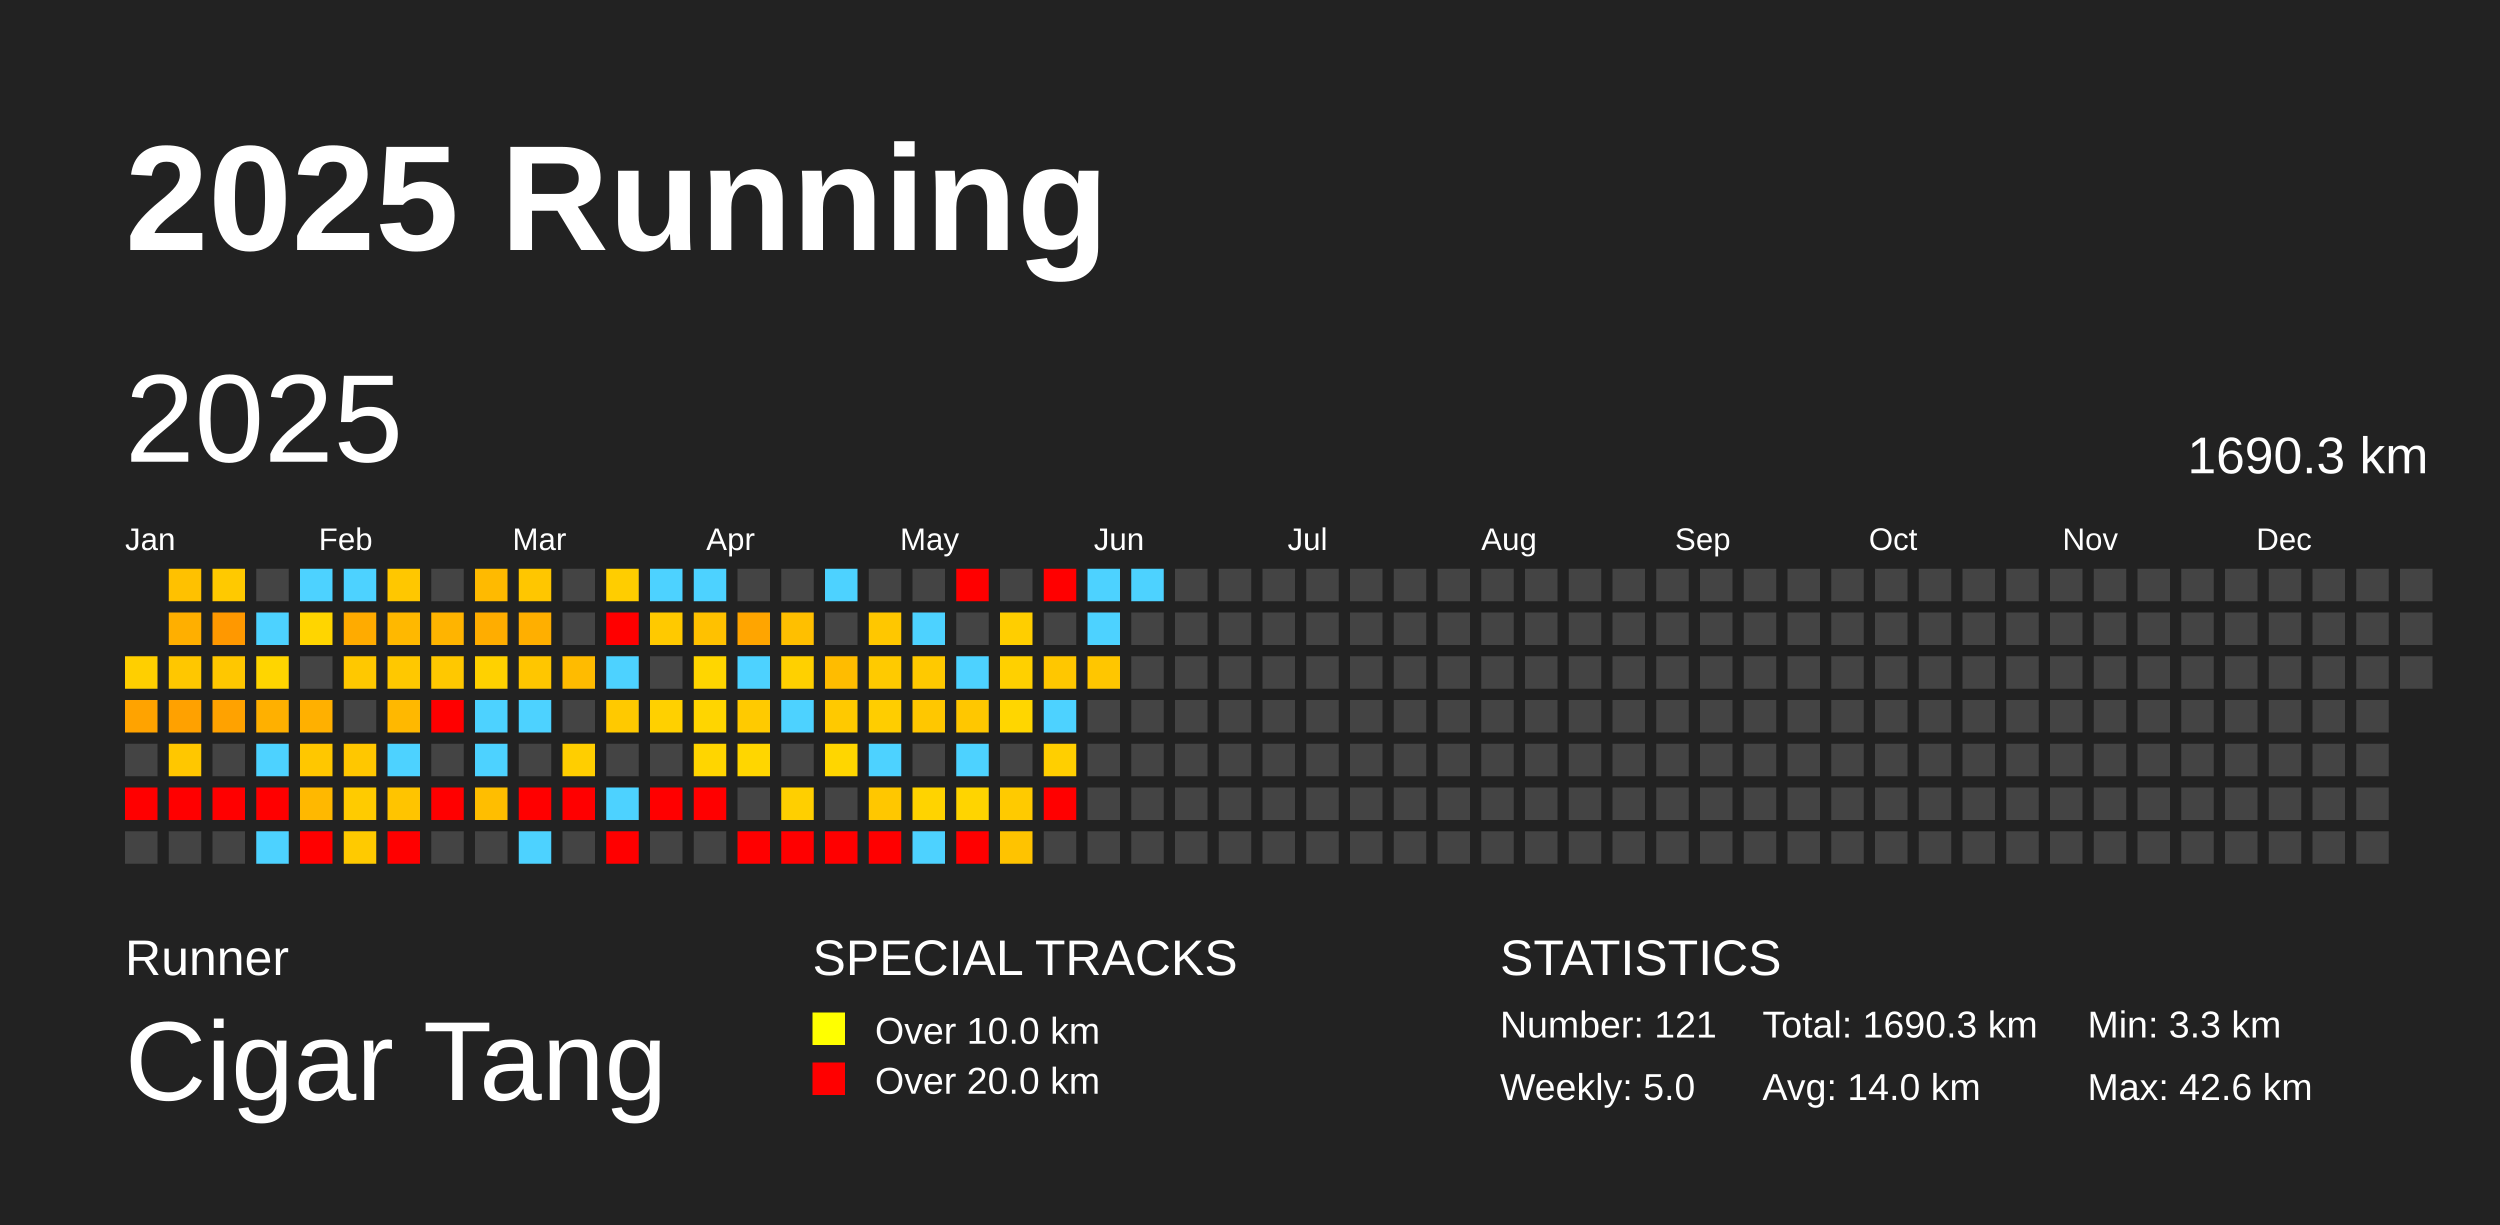
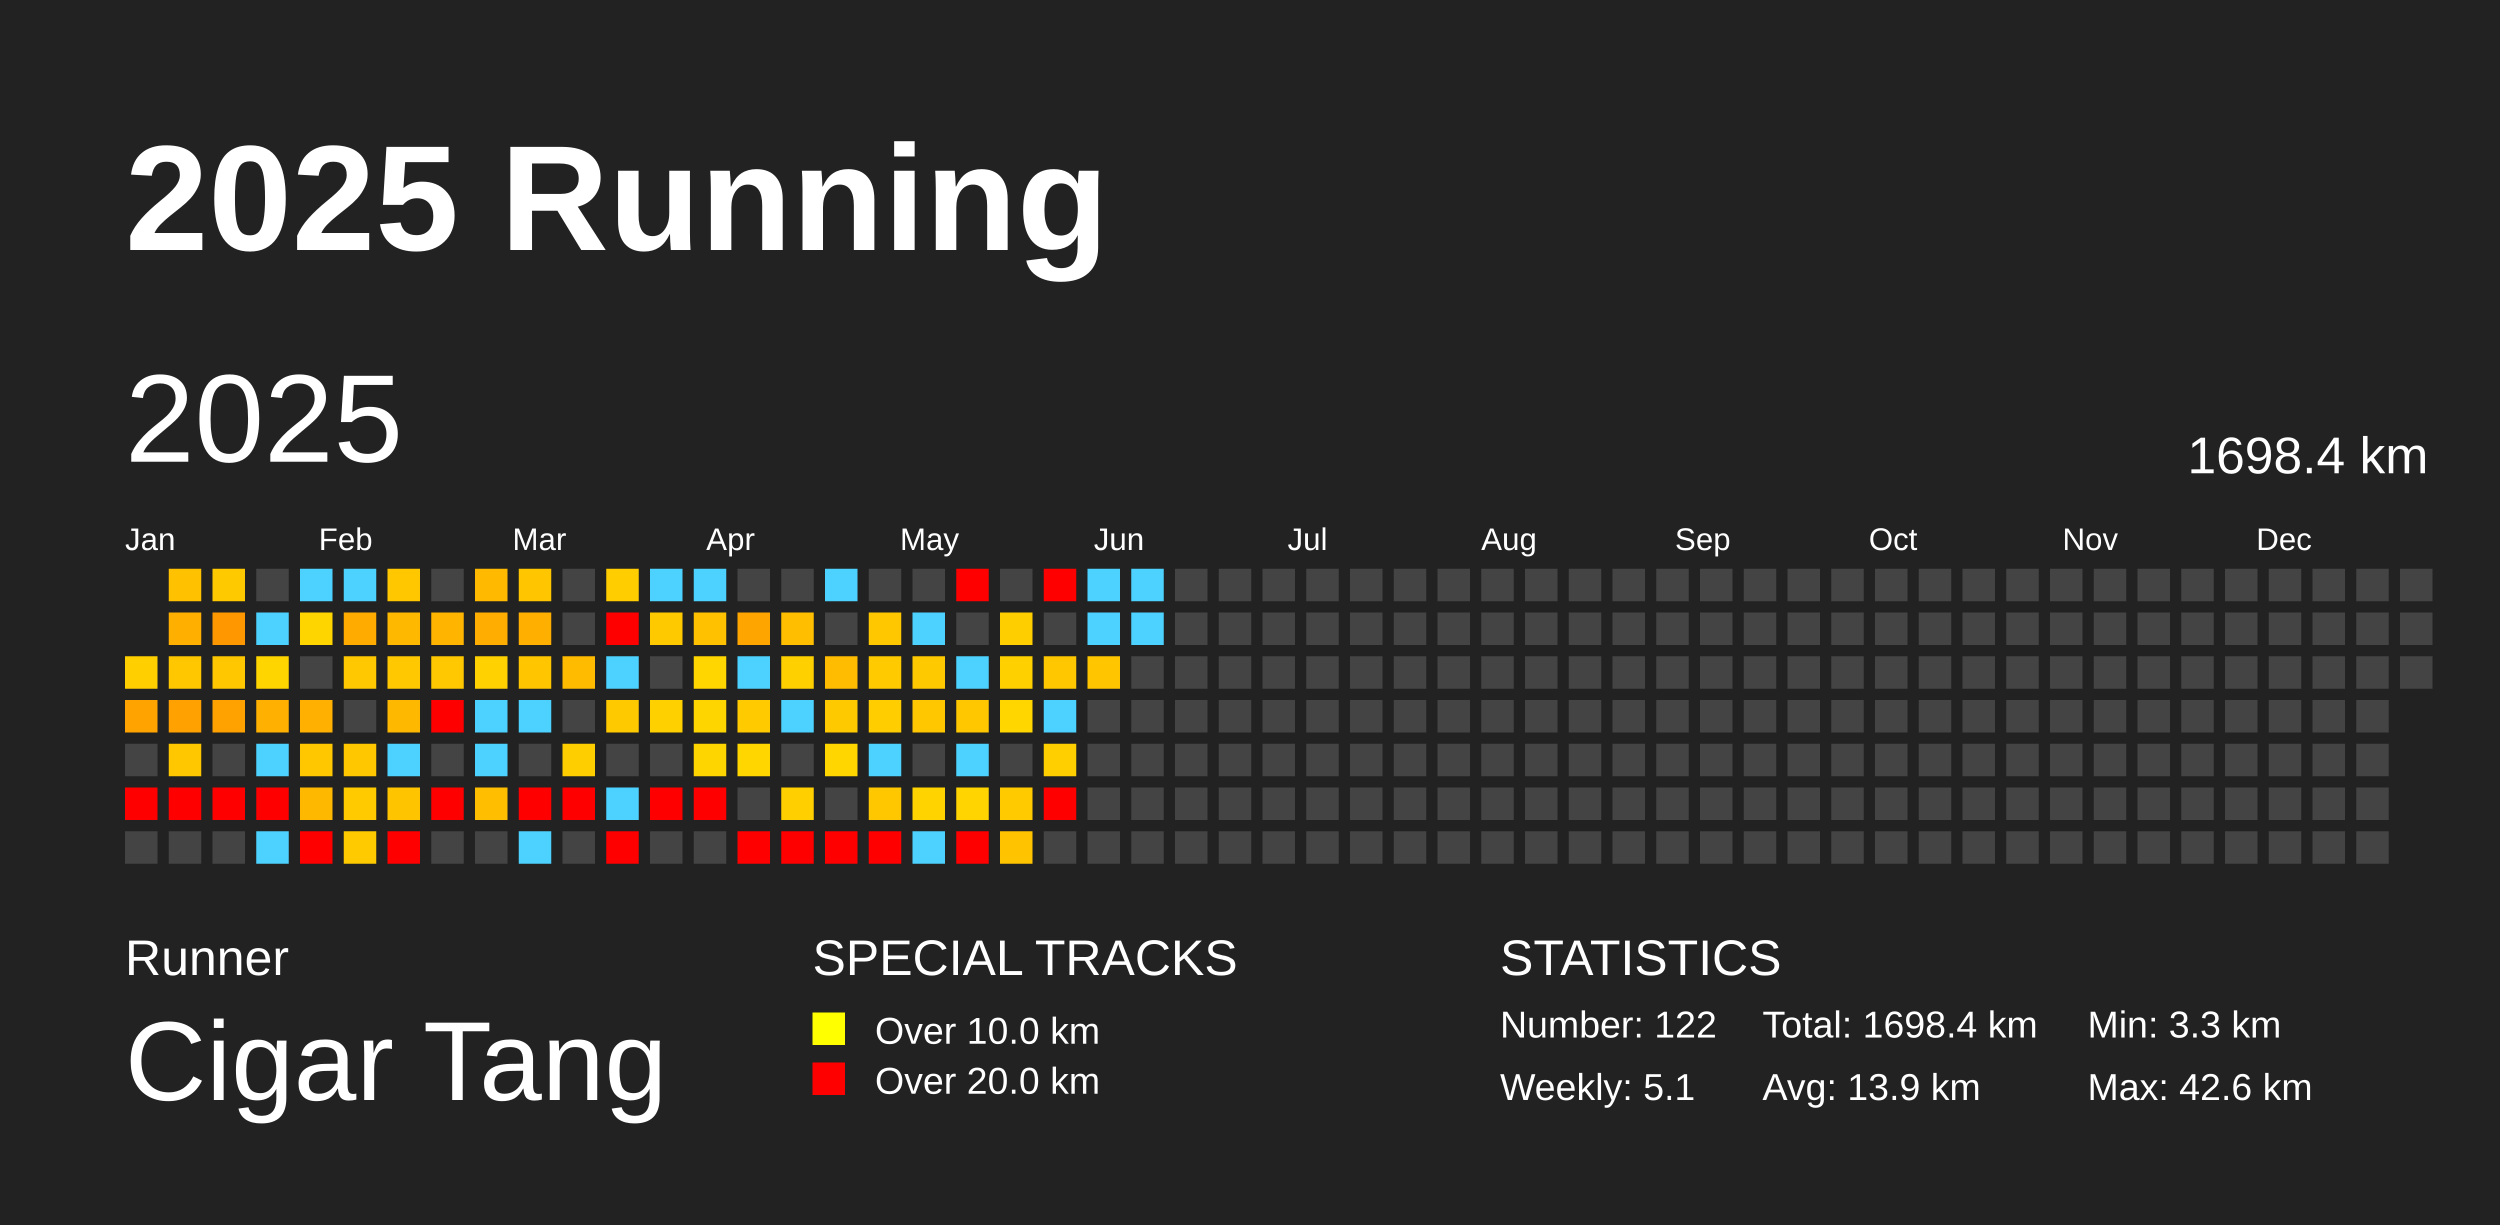
<svg xmlns="http://www.w3.org/2000/svg" baseProfile="full" height="98mm" version="1.1" viewBox="0,0,200,98" width="200mm">
  <defs />
  <rect fill="#222222" height="98" width="200" x="0" y="0" />
  <text fill="#FFFFFF" style="font-size:12px; font-family:Arial; font-weight:bold;" x="10" y="20">2025 Running</text>
  <text fill="#FFFFFF" style="font-size:4px; font-family:Arial" x="10" y="78">Runner</text>
  <text fill="#FFFFFF" style="font-size:9px; font-family:Arial" x="10" y="88">Cigar Tang</text>
  <text fill="#FFFFFF" style="font-size:4px; font-family:Arial" x="65" y="78">SPECIAL TRACKS</text>
  <rect fill="yellow" height="2.6" width="2.6" x="65" y="81" />
  <text fill="#FFFFFF" style="font-size:3px; font-family:Arial" x="70" y="83.5">Over 10.0 km</text>
  <rect fill="red" height="2.6" width="2.6" x="65" y="85" />
  <text fill="#FFFFFF" style="font-size:3px; font-family:Arial" x="70" y="87.5">Over 20.0 km</text>
  <text fill="#FFFFFF" style="font-size:4px; font-family:Arial" x="120" y="78">STATISTICS</text>
-   <text fill="#FFFFFF" style="font-size:3px; font-family:Arial" x="120" y="83">Number: 121</text>
-   <text fill="#FFFFFF" style="font-size:3px; font-family:Arial" x="120" y="88">Weekly: 5.0</text>
-   <text fill="#FFFFFF" style="font-size:3px; font-family:Arial" x="141" y="83">Total: 1690.3 km</text>
-   <text fill="#FFFFFF" style="font-size:3px; font-family:Arial" x="141" y="88">Avg: 14.0 km</text>
+   <text fill="#FFFFFF" style="font-size:3px; font-family:Arial" x="120" y="83">Number: 122</text>
+   <text fill="#FFFFFF" style="font-size:3px; font-family:Arial" x="120" y="88">Weekly: 5.1</text>
+   <text fill="#FFFFFF" style="font-size:3px; font-family:Arial" x="141" y="83">Total: 1698.4 km</text>
+   <text fill="#FFFFFF" style="font-size:3px; font-family:Arial" x="141" y="88">Avg: 13.9 km</text>
  <text fill="#FFFFFF" style="font-size:3px; font-family:Arial" x="167" y="83">Min: 3.3 km</text>
  <text fill="#FFFFFF" style="font-size:3px; font-family:Arial" x="167" y="88">Max: 42.6 km</text>
  <text dominant-baseline="hanging" fill="#FFFFFF" style="font-size:10.0px; font-family:Arial;" x="10" y="30">2025</text>
-   <text dominant-baseline="hanging" fill="#FFFFFF" style="font-size:4.125px; font-family:Arial;" x="175" y="35">1690.3 km</text>
+   <text dominant-baseline="hanging" fill="#FFFFFF" style="font-size:4.125px; font-family:Arial;" x="175" y="35">1698.4 km</text>
  <text fill="#FFFFFF" style="font-size:2.5px; font-family:Arial" x="10.0" y="44">Jan</text>
  <text fill="#FFFFFF" style="font-size:2.5px; font-family:Arial" x="25.5" y="44">Feb</text>
  <text fill="#FFFFFF" style="font-size:2.5px; font-family:Arial" x="41.0" y="44">Mar</text>
  <text fill="#FFFFFF" style="font-size:2.5px; font-family:Arial" x="56.5" y="44">Apr</text>
  <text fill="#FFFFFF" style="font-size:2.5px; font-family:Arial" x="72.0" y="44">May</text>
  <text fill="#FFFFFF" style="font-size:2.5px; font-family:Arial" x="87.5" y="44">Jun</text>
  <text fill="#FFFFFF" style="font-size:2.5px; font-family:Arial" x="103.0" y="44">Jul</text>
  <text fill="#FFFFFF" style="font-size:2.5px; font-family:Arial" x="118.5" y="44">Aug</text>
  <text fill="#FFFFFF" style="font-size:2.5px; font-family:Arial" x="134.0" y="44">Sep</text>
  <text fill="#FFFFFF" style="font-size:2.5px; font-family:Arial" x="149.5" y="44">Oct</text>
  <text fill="#FFFFFF" style="font-size:2.5px; font-family:Arial" x="165.0" y="44">Nov</text>
  <text fill="#FFFFFF" style="font-size:2.5px; font-family:Arial" x="180.5" y="44">Dec</text>
  <rect fill="#ffcf00" height="2.6" width="2.6" x="10.0" y="52.5" />
  <rect fill="#ffa300" height="2.6" width="2.6" x="10.0" y="56.0" />
  <rect fill="#444444" height="2.6" width="2.6" x="10.0" y="59.5" />
  <rect fill="red" height="2.6" width="2.6" x="10.0" y="63.0" />
  <rect fill="#444444" height="2.6" width="2.6" x="10.0" y="66.5" />
  <rect fill="#ffc100" height="2.6" width="2.6" x="13.5" y="45.5" />
  <rect fill="#ffaf00" height="2.6" width="2.6" x="13.5" y="49.0" />
  <rect fill="#ffc700" height="2.6" width="2.6" x="13.5" y="52.5" />
  <rect fill="#ffa100" height="2.6" width="2.6" x="13.5" y="56.0" />
  <rect fill="#ffc700" height="2.6" width="2.6" x="13.5" y="59.5" />
  <rect fill="red" height="2.6" width="2.6" x="13.5" y="63.0" />
  <rect fill="#444444" height="2.6" width="2.6" x="13.5" y="66.5" />
  <rect fill="#ffc900" height="2.6" width="2.6" x="17.0" y="45.5" />
  <rect fill="#ff9800" height="2.6" width="2.6" x="17.0" y="49.0" />
  <rect fill="#ffc700" height="2.6" width="2.6" x="17.0" y="52.5" />
  <rect fill="#ffa200" height="2.6" width="2.6" x="17.0" y="56.0" />
  <rect fill="#444444" height="2.6" width="2.6" x="17.0" y="59.5" />
  <rect fill="red" height="2.6" width="2.6" x="17.0" y="63.0" />
  <rect fill="#444444" height="2.6" width="2.6" x="17.0" y="66.5" />
  <rect fill="#444444" height="2.6" width="2.6" x="20.5" y="45.5" />
  <rect fill="#4dd2ff" height="2.6" width="2.6" x="20.5" y="49.0" />
  <rect fill="#ffd500" height="2.6" width="2.6" x="20.5" y="52.5" />
  <rect fill="#ffb000" height="2.6" width="2.6" x="20.5" y="56.0" />
  <rect fill="#4dd2ff" height="2.6" width="2.6" x="20.5" y="59.5" />
  <rect fill="red" height="2.6" width="2.6" x="20.5" y="63.0" />
  <rect fill="#4dd2ff" height="2.6" width="2.6" x="20.5" y="66.5" />
  <rect fill="#4dd2ff" height="2.6" width="2.6" x="24.0" y="45.5" />
  <rect fill="#ffd500" height="2.6" width="2.6" x="24.0" y="49.0" />
  <rect fill="#444444" height="2.6" width="2.6" x="24.0" y="52.5" />
  <rect fill="#ffb000" height="2.6" width="2.6" x="24.0" y="56.0" />
  <rect fill="#ffc700" height="2.6" width="2.6" x="24.0" y="59.5" />
  <rect fill="#ffb800" height="2.6" width="2.6" x="24.0" y="63.0" />
  <rect fill="red" height="2.6" width="2.6" x="24.0" y="66.5" />
  <rect fill="#4dd2ff" height="2.6" width="2.6" x="27.5" y="45.5" />
  <rect fill="#ffab00" height="2.6" width="2.6" x="27.5" y="49.0" />
  <rect fill="#ffc800" height="2.6" width="2.6" x="27.5" y="52.5" />
  <rect fill="#444444" height="2.6" width="2.6" x="27.5" y="56.0" />
  <rect fill="#ffc700" height="2.6" width="2.6" x="27.5" y="59.5" />
  <rect fill="#ffcb00" height="2.6" width="2.6" x="27.5" y="63.0" />
  <rect fill="#ffca00" height="2.6" width="2.6" x="27.5" y="66.5" />
  <rect fill="#ffc700" height="2.6" width="2.6" x="31.0" y="45.5" />
  <rect fill="#ffb800" height="2.6" width="2.6" x="31.0" y="49.0" />
  <rect fill="#ffc800" height="2.6" width="2.6" x="31.0" y="52.5" />
  <rect fill="#ffb800" height="2.6" width="2.6" x="31.0" y="56.0" />
  <rect fill="#4dd2ff" height="2.6" width="2.6" x="31.0" y="59.5" />
  <rect fill="#ffc400" height="2.6" width="2.6" x="31.0" y="63.0" />
  <rect fill="red" height="2.6" width="2.6" x="31.0" y="66.5" />
  <rect fill="#444444" height="2.6" width="2.6" x="34.5" y="45.5" />
  <rect fill="#ffb400" height="2.6" width="2.6" x="34.5" y="49.0" />
  <rect fill="#ffc800" height="2.6" width="2.6" x="34.5" y="52.5" />
  <rect fill="red" height="2.6" width="2.6" x="34.5" y="56.0" />
  <rect fill="#444444" height="2.6" width="2.6" x="34.5" y="59.5" />
  <rect fill="red" height="2.6" width="2.6" x="34.5" y="63.0" />
  <rect fill="#444444" height="2.6" width="2.6" x="34.5" y="66.5" />
  <rect fill="#ffba00" height="2.6" width="2.6" x="38.0" y="45.5" />
  <rect fill="#ffad00" height="2.6" width="2.6" x="38.0" y="49.0" />
  <rect fill="#ffd100" height="2.6" width="2.6" x="38.0" y="52.5" />
  <rect fill="#4dd2ff" height="2.6" width="2.6" x="38.0" y="56.0" />
  <rect fill="#4dd2ff" height="2.6" width="2.6" x="38.0" y="59.5" />
  <rect fill="#ffbe00" height="2.6" width="2.6" x="38.0" y="63.0" />
  <rect fill="#444444" height="2.6" width="2.6" x="38.0" y="66.5" />
  <rect fill="#ffc600" height="2.6" width="2.6" x="41.5" y="45.5" />
  <rect fill="#ffaf00" height="2.6" width="2.6" x="41.5" y="49.0" />
  <rect fill="#ffc600" height="2.6" width="2.6" x="41.5" y="52.5" />
  <rect fill="#4dd2ff" height="2.6" width="2.6" x="41.5" y="56.0" />
  <rect fill="#444444" height="2.6" width="2.6" x="41.5" y="59.5" />
  <rect fill="red" height="2.6" width="2.6" x="41.5" y="63.0" />
  <rect fill="#4dd2ff" height="2.6" width="2.6" x="41.5" y="66.5" />
  <rect fill="#444444" height="2.6" width="2.6" x="45.0" y="45.5" />
  <rect fill="#444444" height="2.6" width="2.6" x="45.0" y="49.0" />
  <rect fill="#ffbb00" height="2.6" width="2.6" x="45.0" y="52.5" />
  <rect fill="#444444" height="2.6" width="2.6" x="45.0" y="56.0" />
  <rect fill="#ffce00" height="2.6" width="2.6" x="45.0" y="59.5" />
  <rect fill="red" height="2.6" width="2.6" x="45.0" y="63.0" />
  <rect fill="#444444" height="2.6" width="2.6" x="45.0" y="66.5" />
  <rect fill="#ffcd00" height="2.6" width="2.6" x="48.5" y="45.5" />
  <rect fill="red" height="2.6" width="2.6" x="48.5" y="49.0" />
  <rect fill="#4dd2ff" height="2.6" width="2.6" x="48.5" y="52.5" />
  <rect fill="#ffc900" height="2.6" width="2.6" x="48.5" y="56.0" />
  <rect fill="#444444" height="2.6" width="2.6" x="48.5" y="59.5" />
  <rect fill="#4dd2ff" height="2.6" width="2.6" x="48.5" y="63.0" />
  <rect fill="red" height="2.6" width="2.6" x="48.5" y="66.5" />
  <rect fill="#4dd2ff" height="2.6" width="2.6" x="52.0" y="45.5" />
  <rect fill="#ffc900" height="2.6" width="2.6" x="52.0" y="49.0" />
  <rect fill="#444444" height="2.6" width="2.6" x="52.0" y="52.5" />
  <rect fill="#ffd000" height="2.6" width="2.6" x="52.0" y="56.0" />
  <rect fill="#444444" height="2.6" width="2.6" x="52.0" y="59.5" />
  <rect fill="red" height="2.6" width="2.6" x="52.0" y="63.0" />
  <rect fill="#444444" height="2.6" width="2.6" x="52.0" y="66.5" />
  <rect fill="#4dd2ff" height="2.6" width="2.6" x="55.5" y="45.5" />
  <rect fill="#ffc100" height="2.6" width="2.6" x="55.5" y="49.0" />
  <rect fill="#ffd600" height="2.6" width="2.6" x="55.5" y="52.5" />
  <rect fill="#ffd500" height="2.6" width="2.6" x="55.5" y="56.0" />
  <rect fill="#ffd500" height="2.6" width="2.6" x="55.5" y="59.5" />
  <rect fill="red" height="2.6" width="2.6" x="55.5" y="63.0" />
  <rect fill="#444444" height="2.6" width="2.6" x="55.5" y="66.5" />
  <rect fill="#444444" height="2.6" width="2.6" x="59.0" y="45.5" />
  <rect fill="#ffa500" height="2.6" width="2.6" x="59.0" y="49.0" />
  <rect fill="#4dd2ff" height="2.6" width="2.6" x="59.0" y="52.5" />
  <rect fill="#ffca00" height="2.6" width="2.6" x="59.0" y="56.0" />
  <rect fill="#ffd600" height="2.6" width="2.6" x="59.0" y="59.5" />
  <rect fill="#444444" height="2.6" width="2.6" x="59.0" y="63.0" />
  <rect fill="red" height="2.6" width="2.6" x="59.0" y="66.5" />
  <rect fill="#444444" height="2.6" width="2.6" x="62.5" y="45.5" />
  <rect fill="#ffbf00" height="2.6" width="2.6" x="62.5" y="49.0" />
  <rect fill="#ffd000" height="2.6" width="2.6" x="62.5" y="52.5" />
  <rect fill="#4dd2ff" height="2.6" width="2.6" x="62.5" y="56.0" />
  <rect fill="#444444" height="2.6" width="2.6" x="62.5" y="59.5" />
  <rect fill="#ffcf00" height="2.6" width="2.6" x="62.5" y="63.0" />
  <rect fill="red" height="2.6" width="2.6" x="62.5" y="66.5" />
  <rect fill="#4dd2ff" height="2.6" width="2.6" x="66.0" y="45.5" />
  <rect fill="#444444" height="2.6" width="2.6" x="66.0" y="49.0" />
  <rect fill="#ffbc00" height="2.6" width="2.6" x="66.0" y="52.5" />
  <rect fill="#ffc900" height="2.6" width="2.6" x="66.0" y="56.0" />
  <rect fill="#ffd600" height="2.6" width="2.6" x="66.0" y="59.5" />
  <rect fill="#444444" height="2.6" width="2.6" x="66.0" y="63.0" />
  <rect fill="red" height="2.6" width="2.6" x="66.0" y="66.5" />
  <rect fill="#444444" height="2.6" width="2.6" x="69.5" y="45.5" />
  <rect fill="#ffc700" height="2.6" width="2.6" x="69.5" y="49.0" />
  <rect fill="#ffca00" height="2.6" width="2.6" x="69.5" y="52.5" />
  <rect fill="#ffcd00" height="2.6" width="2.6" x="69.5" y="56.0" />
  <rect fill="#4dd2ff" height="2.6" width="2.6" x="69.5" y="59.5" />
  <rect fill="#ffc700" height="2.6" width="2.6" x="69.5" y="63.0" />
  <rect fill="red" height="2.6" width="2.6" x="69.5" y="66.5" />
  <rect fill="#444444" height="2.6" width="2.6" x="73.0" y="45.5" />
  <rect fill="#4dd2ff" height="2.6" width="2.6" x="73.0" y="49.0" />
  <rect fill="#ffc900" height="2.6" width="2.6" x="73.0" y="52.5" />
  <rect fill="#ffc700" height="2.6" width="2.6" x="73.0" y="56.0" />
  <rect fill="#444444" height="2.6" width="2.6" x="73.0" y="59.5" />
  <rect fill="#ffd300" height="2.6" width="2.6" x="73.0" y="63.0" />
  <rect fill="#4dd2ff" height="2.6" width="2.6" x="73.0" y="66.5" />
  <rect fill="red" height="2.6" width="2.6" x="76.5" y="45.5" />
  <rect fill="#444444" height="2.6" width="2.6" x="76.5" y="49.0" />
  <rect fill="#4dd2ff" height="2.6" width="2.6" x="76.5" y="52.5" />
  <rect fill="#ffc700" height="2.6" width="2.6" x="76.5" y="56.0" />
  <rect fill="#4dd2ff" height="2.6" width="2.6" x="76.5" y="59.5" />
  <rect fill="#ffd400" height="2.6" width="2.6" x="76.5" y="63.0" />
  <rect fill="red" height="2.6" width="2.6" x="76.5" y="66.5" />
  <rect fill="#444444" height="2.6" width="2.6" x="80.0" y="45.5" />
  <rect fill="#ffce00" height="2.6" width="2.6" x="80.0" y="49.0" />
  <rect fill="#ffd000" height="2.6" width="2.6" x="80.0" y="52.5" />
  <rect fill="#ffd600" height="2.6" width="2.6" x="80.0" y="56.0" />
  <rect fill="#444444" height="2.6" width="2.6" x="80.0" y="59.5" />
  <rect fill="#ffca00" height="2.6" width="2.6" x="80.0" y="63.0" />
  <rect fill="#ffc300" height="2.6" width="2.6" x="80.0" y="66.5" />
  <rect fill="red" height="2.6" width="2.6" x="83.5" y="45.5" />
  <rect fill="#444444" height="2.6" width="2.6" x="83.5" y="49.0" />
  <rect fill="#ffc700" height="2.6" width="2.6" x="83.5" y="52.5" />
  <rect fill="#4dd2ff" height="2.6" width="2.6" x="83.5" y="56.0" />
  <rect fill="#ffcf00" height="2.6" width="2.6" x="83.5" y="59.5" />
  <rect fill="red" height="2.6" width="2.6" x="83.5" y="63.0" />
  <rect fill="#444444" height="2.6" width="2.6" x="83.5" y="66.5" />
  <rect fill="#4dd2ff" height="2.6" width="2.6" x="87.0" y="45.5" />
  <rect fill="#4dd2ff" height="2.6" width="2.6" x="87.0" y="49.0" />
  <rect fill="#ffc600" height="2.6" width="2.6" x="87.0" y="52.5" />
  <rect fill="#444444" height="2.6" width="2.6" x="87.0" y="56.0" />
  <rect fill="#444444" height="2.6" width="2.6" x="87.0" y="59.5" />
  <rect fill="#444444" height="2.6" width="2.6" x="87.0" y="63.0" />
  <rect fill="#444444" height="2.6" width="2.6" x="87.0" y="66.5" />
  <rect fill="#4dd2ff" height="2.6" width="2.6" x="90.5" y="45.5" />
-   <rect fill="#444444" height="2.6" width="2.6" x="90.5" y="49.0" />
+   <rect fill="#4dd2ff" height="2.6" width="2.6" x="90.5" y="49.0" />
  <rect fill="#444444" height="2.6" width="2.6" x="90.5" y="52.5" />
  <rect fill="#444444" height="2.6" width="2.6" x="90.5" y="56.0" />
  <rect fill="#444444" height="2.6" width="2.6" x="90.5" y="59.5" />
  <rect fill="#444444" height="2.6" width="2.6" x="90.5" y="63.0" />
  <rect fill="#444444" height="2.6" width="2.6" x="90.5" y="66.5" />
  <rect fill="#444444" height="2.6" width="2.6" x="94.0" y="45.5" />
  <rect fill="#444444" height="2.6" width="2.6" x="94.0" y="49.0" />
  <rect fill="#444444" height="2.6" width="2.6" x="94.0" y="52.5" />
  <rect fill="#444444" height="2.6" width="2.6" x="94.0" y="56.0" />
  <rect fill="#444444" height="2.6" width="2.6" x="94.0" y="59.5" />
  <rect fill="#444444" height="2.6" width="2.6" x="94.0" y="63.0" />
  <rect fill="#444444" height="2.6" width="2.6" x="94.0" y="66.5" />
  <rect fill="#444444" height="2.6" width="2.6" x="97.5" y="45.5" />
  <rect fill="#444444" height="2.6" width="2.6" x="97.5" y="49.0" />
  <rect fill="#444444" height="2.6" width="2.6" x="97.5" y="52.5" />
  <rect fill="#444444" height="2.6" width="2.6" x="97.5" y="56.0" />
  <rect fill="#444444" height="2.6" width="2.6" x="97.5" y="59.5" />
  <rect fill="#444444" height="2.6" width="2.6" x="97.5" y="63.0" />
  <rect fill="#444444" height="2.6" width="2.6" x="97.5" y="66.5" />
  <rect fill="#444444" height="2.6" width="2.6" x="101.0" y="45.5" />
  <rect fill="#444444" height="2.6" width="2.6" x="101.0" y="49.0" />
  <rect fill="#444444" height="2.6" width="2.6" x="101.0" y="52.5" />
  <rect fill="#444444" height="2.6" width="2.6" x="101.0" y="56.0" />
  <rect fill="#444444" height="2.6" width="2.6" x="101.0" y="59.5" />
  <rect fill="#444444" height="2.6" width="2.6" x="101.0" y="63.0" />
  <rect fill="#444444" height="2.6" width="2.6" x="101.0" y="66.5" />
  <rect fill="#444444" height="2.6" width="2.6" x="104.5" y="45.5" />
  <rect fill="#444444" height="2.6" width="2.6" x="104.5" y="49.0" />
  <rect fill="#444444" height="2.6" width="2.6" x="104.5" y="52.5" />
  <rect fill="#444444" height="2.6" width="2.6" x="104.5" y="56.0" />
  <rect fill="#444444" height="2.6" width="2.6" x="104.5" y="59.5" />
  <rect fill="#444444" height="2.6" width="2.6" x="104.5" y="63.0" />
  <rect fill="#444444" height="2.6" width="2.6" x="104.5" y="66.5" />
  <rect fill="#444444" height="2.6" width="2.6" x="108.0" y="45.5" />
  <rect fill="#444444" height="2.6" width="2.6" x="108.0" y="49.0" />
  <rect fill="#444444" height="2.6" width="2.6" x="108.0" y="52.5" />
  <rect fill="#444444" height="2.6" width="2.6" x="108.0" y="56.0" />
  <rect fill="#444444" height="2.6" width="2.6" x="108.0" y="59.5" />
  <rect fill="#444444" height="2.6" width="2.6" x="108.0" y="63.0" />
  <rect fill="#444444" height="2.6" width="2.6" x="108.0" y="66.5" />
  <rect fill="#444444" height="2.6" width="2.6" x="111.5" y="45.5" />
  <rect fill="#444444" height="2.6" width="2.6" x="111.5" y="49.0" />
  <rect fill="#444444" height="2.6" width="2.6" x="111.5" y="52.5" />
  <rect fill="#444444" height="2.6" width="2.6" x="111.5" y="56.0" />
  <rect fill="#444444" height="2.6" width="2.6" x="111.5" y="59.5" />
  <rect fill="#444444" height="2.6" width="2.6" x="111.5" y="63.0" />
  <rect fill="#444444" height="2.6" width="2.6" x="111.5" y="66.5" />
  <rect fill="#444444" height="2.6" width="2.6" x="115.0" y="45.5" />
  <rect fill="#444444" height="2.6" width="2.6" x="115.0" y="49.0" />
  <rect fill="#444444" height="2.6" width="2.6" x="115.0" y="52.5" />
  <rect fill="#444444" height="2.6" width="2.6" x="115.0" y="56.0" />
  <rect fill="#444444" height="2.6" width="2.6" x="115.0" y="59.5" />
  <rect fill="#444444" height="2.6" width="2.6" x="115.0" y="63.0" />
  <rect fill="#444444" height="2.6" width="2.6" x="115.0" y="66.5" />
  <rect fill="#444444" height="2.6" width="2.6" x="118.5" y="45.5" />
  <rect fill="#444444" height="2.6" width="2.6" x="118.5" y="49.0" />
  <rect fill="#444444" height="2.6" width="2.6" x="118.5" y="52.5" />
  <rect fill="#444444" height="2.6" width="2.6" x="118.5" y="56.0" />
  <rect fill="#444444" height="2.6" width="2.6" x="118.5" y="59.5" />
  <rect fill="#444444" height="2.6" width="2.6" x="118.5" y="63.0" />
  <rect fill="#444444" height="2.6" width="2.6" x="118.5" y="66.5" />
  <rect fill="#444444" height="2.6" width="2.6" x="122.0" y="45.5" />
  <rect fill="#444444" height="2.6" width="2.6" x="122.0" y="49.0" />
  <rect fill="#444444" height="2.6" width="2.6" x="122.0" y="52.5" />
  <rect fill="#444444" height="2.6" width="2.6" x="122.0" y="56.0" />
  <rect fill="#444444" height="2.6" width="2.6" x="122.0" y="59.5" />
  <rect fill="#444444" height="2.6" width="2.6" x="122.0" y="63.0" />
  <rect fill="#444444" height="2.6" width="2.6" x="122.0" y="66.5" />
  <rect fill="#444444" height="2.6" width="2.6" x="125.5" y="45.5" />
  <rect fill="#444444" height="2.6" width="2.6" x="125.5" y="49.0" />
  <rect fill="#444444" height="2.6" width="2.6" x="125.5" y="52.5" />
  <rect fill="#444444" height="2.6" width="2.6" x="125.5" y="56.0" />
  <rect fill="#444444" height="2.6" width="2.6" x="125.5" y="59.5" />
  <rect fill="#444444" height="2.6" width="2.6" x="125.5" y="63.0" />
  <rect fill="#444444" height="2.6" width="2.6" x="125.5" y="66.5" />
  <rect fill="#444444" height="2.6" width="2.6" x="129.0" y="45.5" />
  <rect fill="#444444" height="2.6" width="2.6" x="129.0" y="49.0" />
  <rect fill="#444444" height="2.6" width="2.6" x="129.0" y="52.5" />
  <rect fill="#444444" height="2.6" width="2.6" x="129.0" y="56.0" />
  <rect fill="#444444" height="2.6" width="2.6" x="129.0" y="59.5" />
  <rect fill="#444444" height="2.6" width="2.6" x="129.0" y="63.0" />
  <rect fill="#444444" height="2.6" width="2.6" x="129.0" y="66.5" />
  <rect fill="#444444" height="2.6" width="2.6" x="132.5" y="45.5" />
  <rect fill="#444444" height="2.6" width="2.6" x="132.5" y="49.0" />
  <rect fill="#444444" height="2.6" width="2.6" x="132.5" y="52.5" />
  <rect fill="#444444" height="2.6" width="2.6" x="132.5" y="56.0" />
  <rect fill="#444444" height="2.6" width="2.6" x="132.5" y="59.5" />
  <rect fill="#444444" height="2.6" width="2.6" x="132.5" y="63.0" />
  <rect fill="#444444" height="2.6" width="2.6" x="132.5" y="66.5" />
  <rect fill="#444444" height="2.6" width="2.6" x="136.0" y="45.5" />
  <rect fill="#444444" height="2.6" width="2.6" x="136.0" y="49.0" />
  <rect fill="#444444" height="2.6" width="2.6" x="136.0" y="52.5" />
  <rect fill="#444444" height="2.6" width="2.6" x="136.0" y="56.0" />
  <rect fill="#444444" height="2.6" width="2.6" x="136.0" y="59.5" />
  <rect fill="#444444" height="2.6" width="2.6" x="136.0" y="63.0" />
  <rect fill="#444444" height="2.6" width="2.6" x="136.0" y="66.5" />
  <rect fill="#444444" height="2.6" width="2.6" x="139.5" y="45.5" />
  <rect fill="#444444" height="2.6" width="2.6" x="139.5" y="49.0" />
  <rect fill="#444444" height="2.6" width="2.6" x="139.5" y="52.5" />
  <rect fill="#444444" height="2.6" width="2.6" x="139.5" y="56.0" />
  <rect fill="#444444" height="2.6" width="2.6" x="139.5" y="59.5" />
  <rect fill="#444444" height="2.6" width="2.6" x="139.5" y="63.0" />
  <rect fill="#444444" height="2.6" width="2.6" x="139.5" y="66.5" />
  <rect fill="#444444" height="2.6" width="2.6" x="143.0" y="45.5" />
  <rect fill="#444444" height="2.6" width="2.6" x="143.0" y="49.0" />
  <rect fill="#444444" height="2.6" width="2.6" x="143.0" y="52.5" />
  <rect fill="#444444" height="2.6" width="2.6" x="143.0" y="56.0" />
  <rect fill="#444444" height="2.6" width="2.6" x="143.0" y="59.5" />
  <rect fill="#444444" height="2.6" width="2.6" x="143.0" y="63.0" />
  <rect fill="#444444" height="2.6" width="2.6" x="143.0" y="66.5" />
  <rect fill="#444444" height="2.6" width="2.6" x="146.5" y="45.5" />
  <rect fill="#444444" height="2.6" width="2.6" x="146.5" y="49.0" />
  <rect fill="#444444" height="2.6" width="2.6" x="146.5" y="52.5" />
  <rect fill="#444444" height="2.6" width="2.6" x="146.5" y="56.0" />
  <rect fill="#444444" height="2.6" width="2.6" x="146.5" y="59.5" />
  <rect fill="#444444" height="2.6" width="2.6" x="146.5" y="63.0" />
  <rect fill="#444444" height="2.6" width="2.6" x="146.5" y="66.5" />
  <rect fill="#444444" height="2.6" width="2.6" x="150.0" y="45.5" />
  <rect fill="#444444" height="2.6" width="2.6" x="150.0" y="49.0" />
  <rect fill="#444444" height="2.6" width="2.6" x="150.0" y="52.5" />
  <rect fill="#444444" height="2.6" width="2.6" x="150.0" y="56.0" />
  <rect fill="#444444" height="2.6" width="2.6" x="150.0" y="59.5" />
  <rect fill="#444444" height="2.6" width="2.6" x="150.0" y="63.0" />
  <rect fill="#444444" height="2.6" width="2.6" x="150.0" y="66.5" />
  <rect fill="#444444" height="2.6" width="2.6" x="153.5" y="45.5" />
  <rect fill="#444444" height="2.6" width="2.6" x="153.5" y="49.0" />
  <rect fill="#444444" height="2.6" width="2.6" x="153.5" y="52.5" />
  <rect fill="#444444" height="2.6" width="2.6" x="153.5" y="56.0" />
  <rect fill="#444444" height="2.6" width="2.6" x="153.5" y="59.5" />
  <rect fill="#444444" height="2.6" width="2.6" x="153.5" y="63.0" />
  <rect fill="#444444" height="2.6" width="2.6" x="153.5" y="66.5" />
  <rect fill="#444444" height="2.6" width="2.6" x="157.0" y="45.5" />
  <rect fill="#444444" height="2.6" width="2.6" x="157.0" y="49.0" />
  <rect fill="#444444" height="2.6" width="2.6" x="157.0" y="52.5" />
  <rect fill="#444444" height="2.6" width="2.6" x="157.0" y="56.0" />
  <rect fill="#444444" height="2.6" width="2.6" x="157.0" y="59.5" />
  <rect fill="#444444" height="2.6" width="2.6" x="157.0" y="63.0" />
  <rect fill="#444444" height="2.6" width="2.6" x="157.0" y="66.5" />
  <rect fill="#444444" height="2.6" width="2.6" x="160.5" y="45.5" />
  <rect fill="#444444" height="2.6" width="2.6" x="160.5" y="49.0" />
  <rect fill="#444444" height="2.6" width="2.6" x="160.5" y="52.5" />
  <rect fill="#444444" height="2.6" width="2.6" x="160.5" y="56.0" />
  <rect fill="#444444" height="2.6" width="2.6" x="160.5" y="59.5" />
  <rect fill="#444444" height="2.6" width="2.6" x="160.5" y="63.0" />
  <rect fill="#444444" height="2.6" width="2.6" x="160.5" y="66.5" />
  <rect fill="#444444" height="2.6" width="2.6" x="164.0" y="45.5" />
  <rect fill="#444444" height="2.6" width="2.6" x="164.0" y="49.0" />
  <rect fill="#444444" height="2.6" width="2.6" x="164.0" y="52.5" />
  <rect fill="#444444" height="2.6" width="2.6" x="164.0" y="56.0" />
  <rect fill="#444444" height="2.6" width="2.6" x="164.0" y="59.5" />
  <rect fill="#444444" height="2.6" width="2.6" x="164.0" y="63.0" />
  <rect fill="#444444" height="2.6" width="2.6" x="164.0" y="66.5" />
  <rect fill="#444444" height="2.6" width="2.6" x="167.5" y="45.5" />
  <rect fill="#444444" height="2.6" width="2.6" x="167.5" y="49.0" />
  <rect fill="#444444" height="2.6" width="2.6" x="167.5" y="52.5" />
  <rect fill="#444444" height="2.6" width="2.6" x="167.5" y="56.0" />
  <rect fill="#444444" height="2.6" width="2.6" x="167.5" y="59.5" />
  <rect fill="#444444" height="2.6" width="2.6" x="167.5" y="63.0" />
  <rect fill="#444444" height="2.6" width="2.6" x="167.5" y="66.5" />
  <rect fill="#444444" height="2.6" width="2.6" x="171.0" y="45.5" />
  <rect fill="#444444" height="2.6" width="2.6" x="171.0" y="49.0" />
  <rect fill="#444444" height="2.6" width="2.6" x="171.0" y="52.5" />
  <rect fill="#444444" height="2.6" width="2.6" x="171.0" y="56.0" />
  <rect fill="#444444" height="2.6" width="2.6" x="171.0" y="59.5" />
  <rect fill="#444444" height="2.6" width="2.6" x="171.0" y="63.0" />
  <rect fill="#444444" height="2.6" width="2.6" x="171.0" y="66.5" />
  <rect fill="#444444" height="2.6" width="2.6" x="174.5" y="45.5" />
  <rect fill="#444444" height="2.6" width="2.6" x="174.5" y="49.0" />
  <rect fill="#444444" height="2.6" width="2.6" x="174.5" y="52.5" />
  <rect fill="#444444" height="2.6" width="2.6" x="174.5" y="56.0" />
  <rect fill="#444444" height="2.6" width="2.6" x="174.5" y="59.5" />
  <rect fill="#444444" height="2.6" width="2.6" x="174.5" y="63.0" />
  <rect fill="#444444" height="2.6" width="2.6" x="174.5" y="66.5" />
  <rect fill="#444444" height="2.6" width="2.6" x="178.0" y="45.5" />
  <rect fill="#444444" height="2.6" width="2.6" x="178.0" y="49.0" />
  <rect fill="#444444" height="2.6" width="2.6" x="178.0" y="52.5" />
  <rect fill="#444444" height="2.6" width="2.6" x="178.0" y="56.0" />
  <rect fill="#444444" height="2.6" width="2.6" x="178.0" y="59.5" />
  <rect fill="#444444" height="2.6" width="2.6" x="178.0" y="63.0" />
  <rect fill="#444444" height="2.6" width="2.6" x="178.0" y="66.5" />
  <rect fill="#444444" height="2.6" width="2.6" x="181.5" y="45.5" />
  <rect fill="#444444" height="2.6" width="2.6" x="181.5" y="49.0" />
  <rect fill="#444444" height="2.6" width="2.6" x="181.5" y="52.5" />
  <rect fill="#444444" height="2.6" width="2.6" x="181.5" y="56.0" />
  <rect fill="#444444" height="2.6" width="2.6" x="181.5" y="59.5" />
  <rect fill="#444444" height="2.6" width="2.6" x="181.5" y="63.0" />
  <rect fill="#444444" height="2.6" width="2.6" x="181.5" y="66.5" />
  <rect fill="#444444" height="2.6" width="2.6" x="185.0" y="45.5" />
  <rect fill="#444444" height="2.6" width="2.6" x="185.0" y="49.0" />
  <rect fill="#444444" height="2.6" width="2.6" x="185.0" y="52.5" />
  <rect fill="#444444" height="2.6" width="2.6" x="185.0" y="56.0" />
  <rect fill="#444444" height="2.6" width="2.6" x="185.0" y="59.5" />
  <rect fill="#444444" height="2.6" width="2.6" x="185.0" y="63.0" />
  <rect fill="#444444" height="2.6" width="2.6" x="185.0" y="66.5" />
  <rect fill="#444444" height="2.6" width="2.6" x="188.5" y="45.5" />
  <rect fill="#444444" height="2.6" width="2.6" x="188.5" y="49.0" />
  <rect fill="#444444" height="2.6" width="2.6" x="188.5" y="52.5" />
  <rect fill="#444444" height="2.6" width="2.6" x="188.5" y="56.0" />
  <rect fill="#444444" height="2.6" width="2.6" x="188.5" y="59.5" />
  <rect fill="#444444" height="2.6" width="2.6" x="188.5" y="63.0" />
  <rect fill="#444444" height="2.6" width="2.6" x="188.5" y="66.5" />
  <rect fill="#444444" height="2.6" width="2.6" x="192.0" y="45.5" />
  <rect fill="#444444" height="2.6" width="2.6" x="192.0" y="49.0" />
  <rect fill="#444444" height="2.6" width="2.6" x="192.0" y="52.5" />
</svg>
